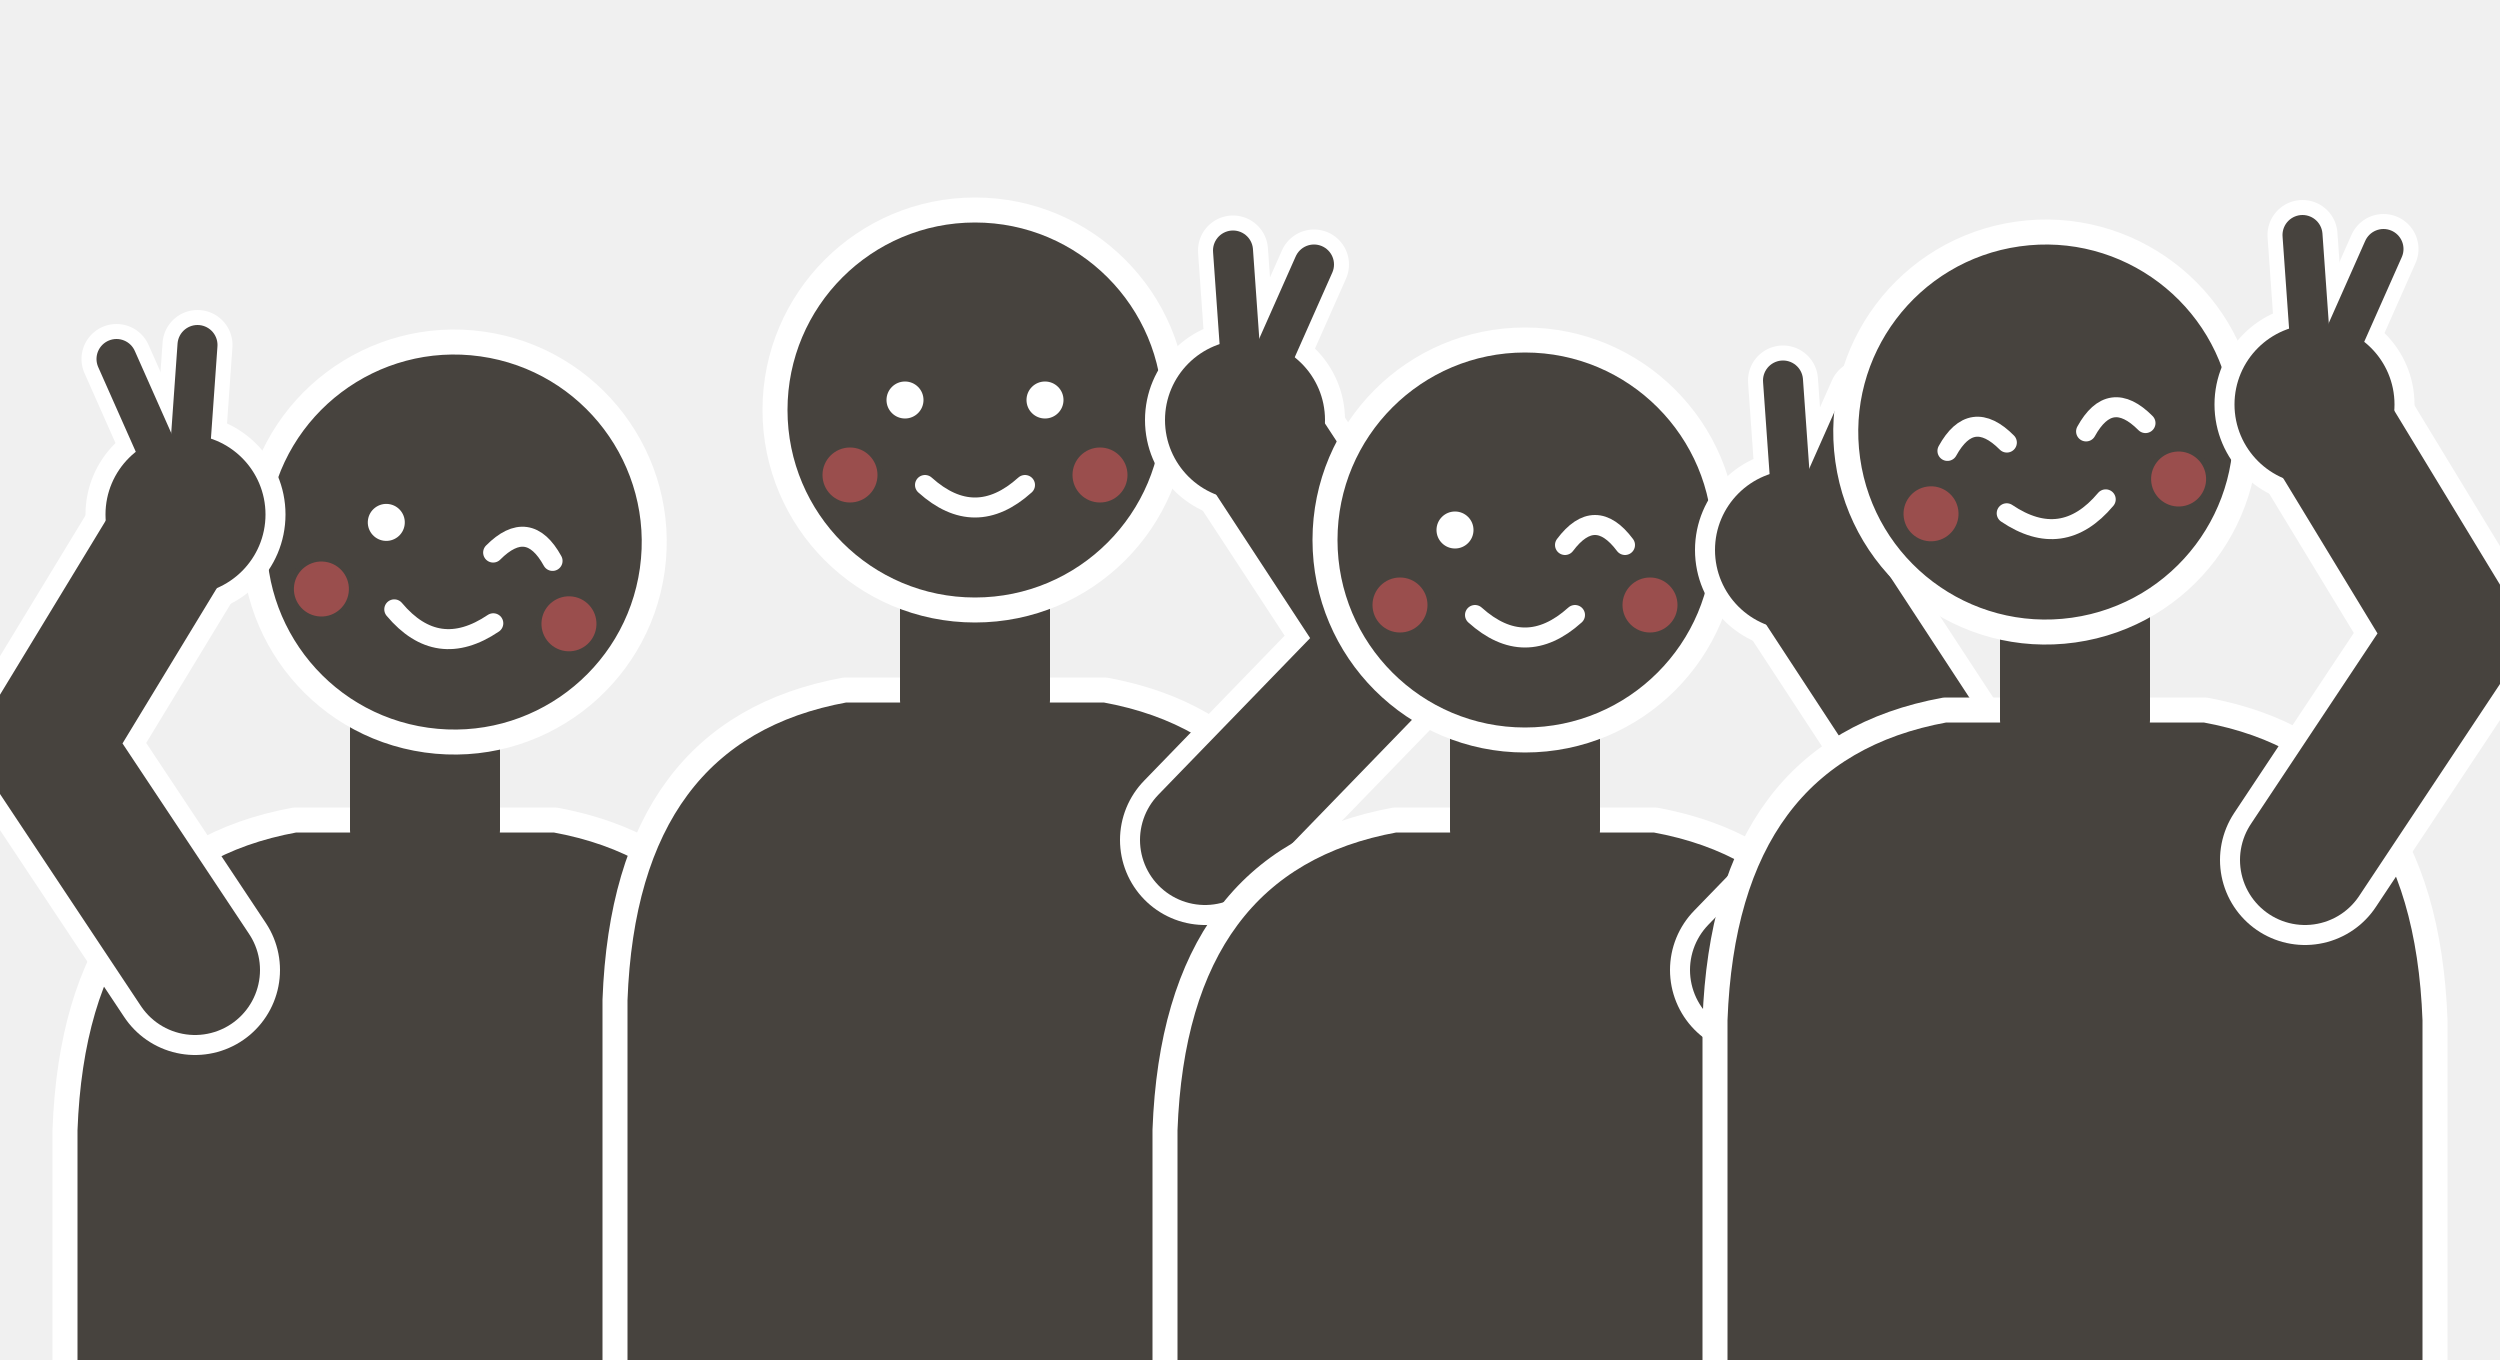
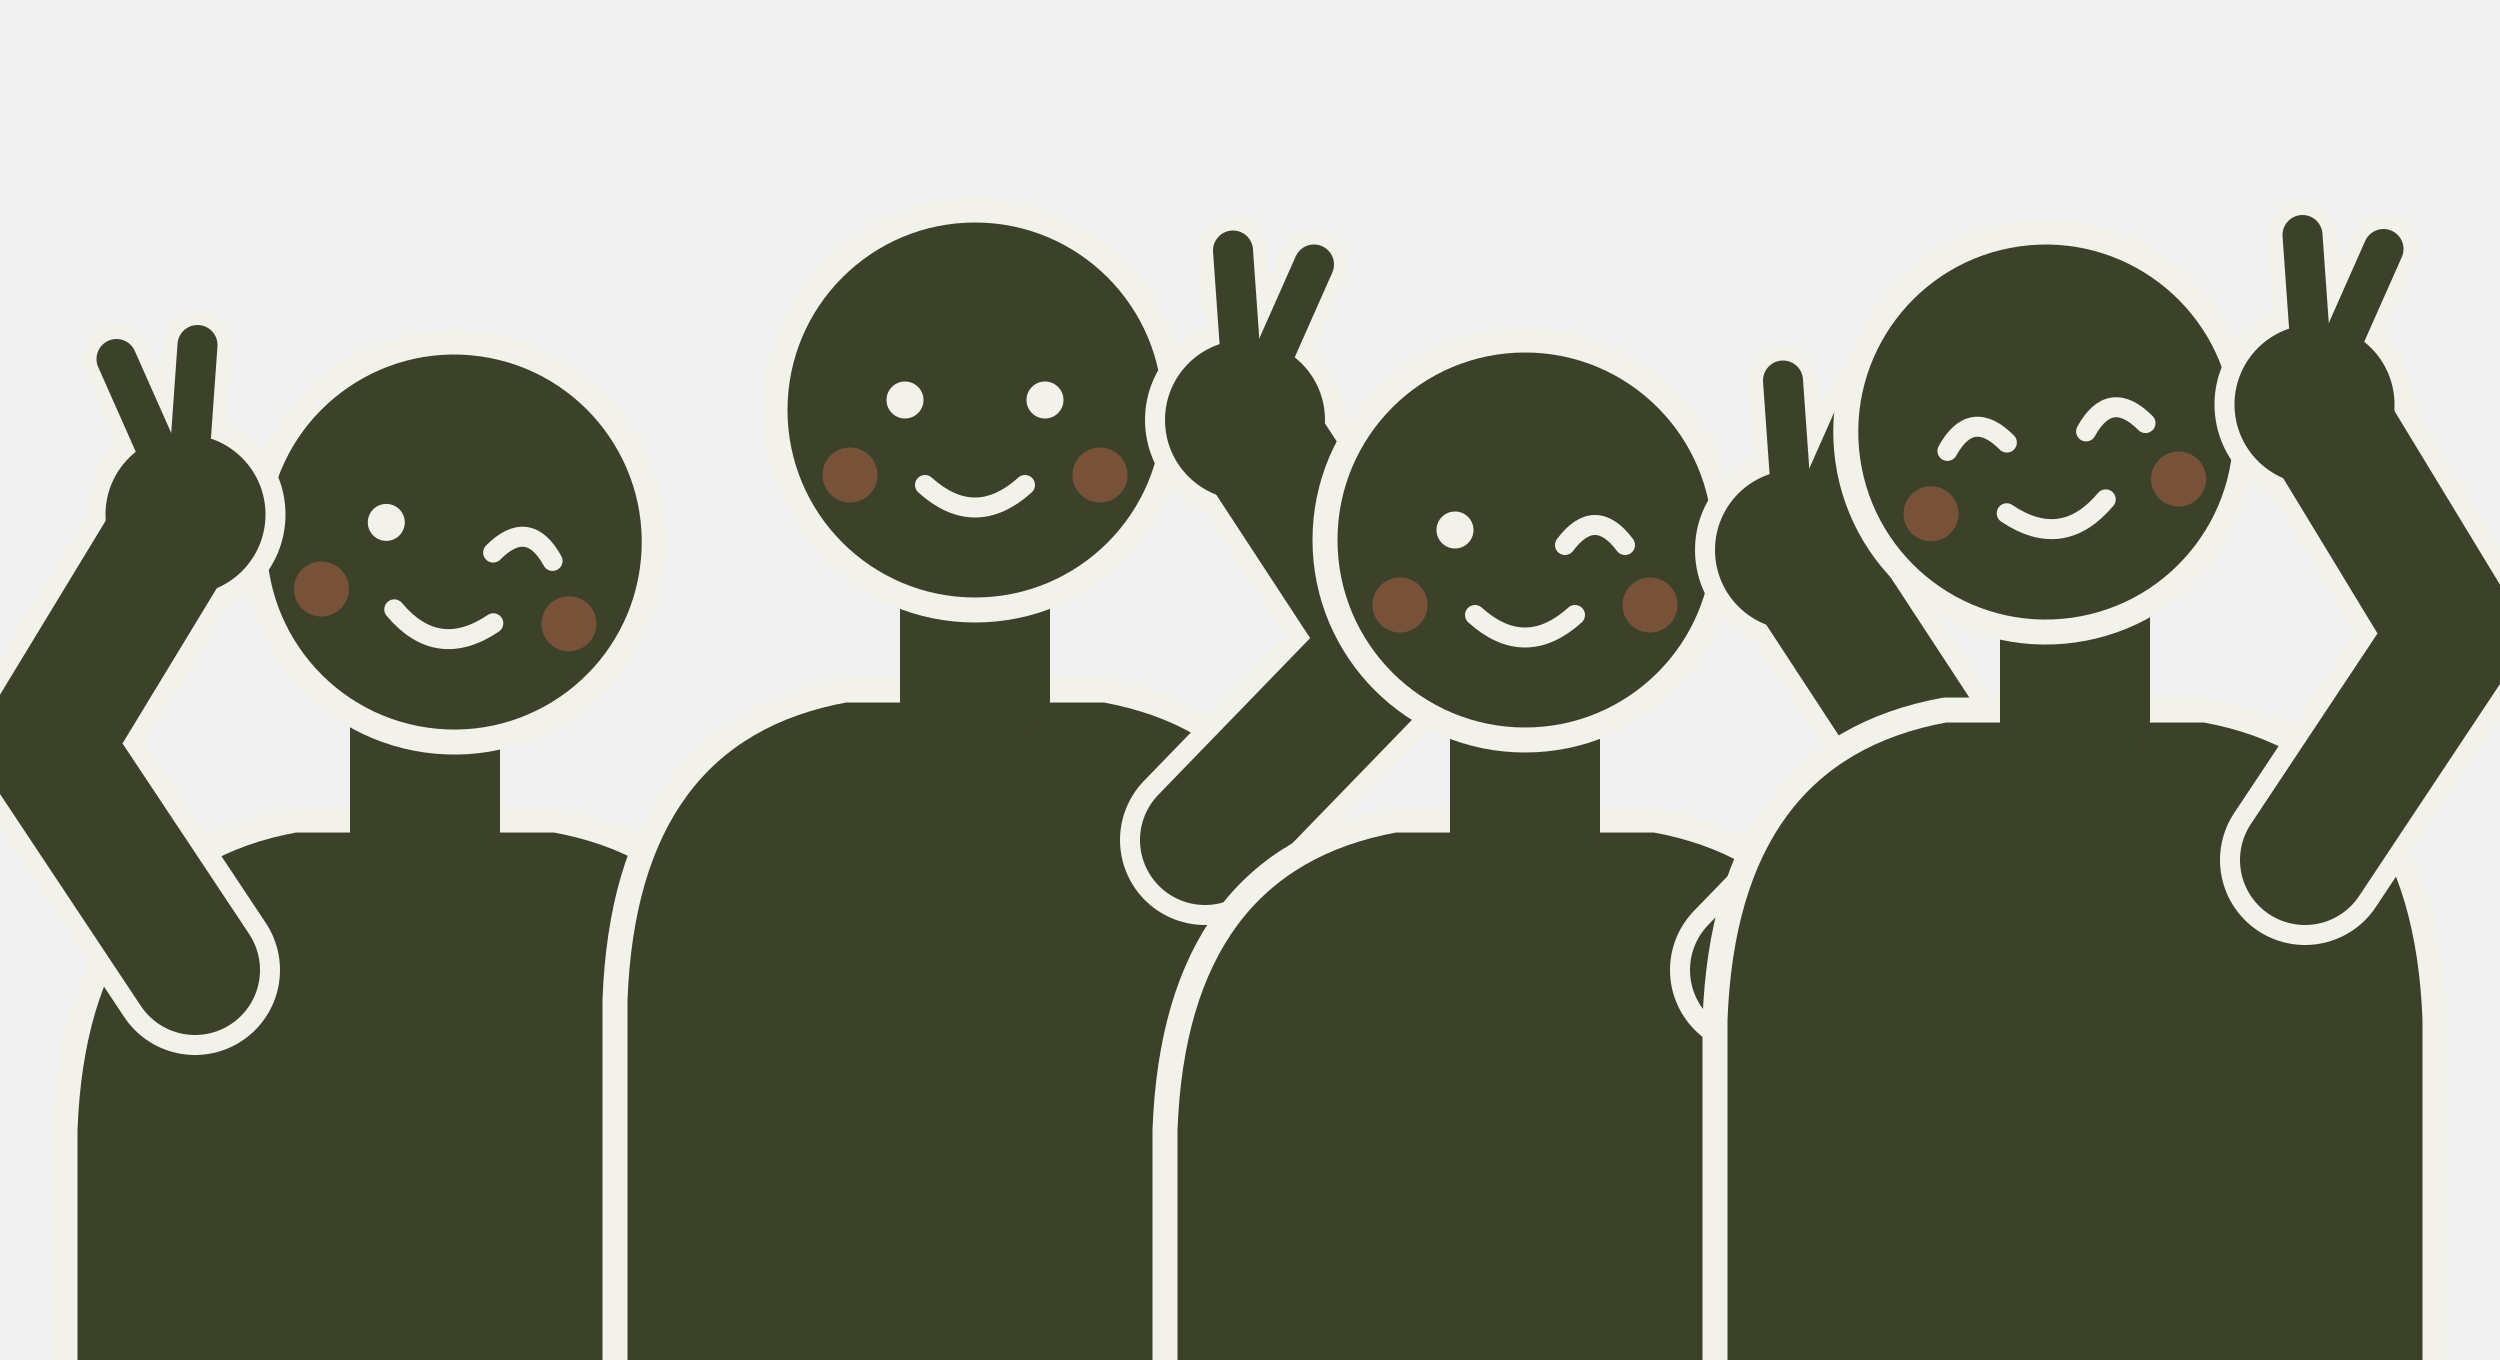
<svg xmlns="http://www.w3.org/2000/svg" viewBox="0 0 500 272" role="img" aria-label="다 같이 윙크 브이">
-   <g fill="none" stroke="#47433e" stroke-linecap="round" stroke-linejoin="round">
-     <path transform="translate(85 12) rotate(0 0 272) translate(0 272) scale(1) translate(0 -272)" d="M-72 420 L-72 214 Q-70 160 -26 152 L26 152 Q70 160 72 214 L72 420 Z" fill="#47433e" stroke="#ffffff" stroke-width="5" />
-     <rect transform="translate(85 12) rotate(0 0 272) translate(0 272) scale(1) translate(0 -272)" x="-15" y="118" width="30" height="44" rx="8" fill="#47433e" stroke="none" />
+   <g fill="none" stroke="#3c4129" stroke-linecap="round" stroke-linejoin="round">
+     <path transform="translate(85 12) rotate(0 0 272) translate(0 272) scale(1) translate(0 -272)" d="M-72 420 L-72 214 Q-70 160 -26 152 L26 152 Q70 160 72 214 L72 420 Z" fill="#3c4129" stroke="#f2f1ea" stroke-width="5" />
+     <rect transform="translate(85 12) rotate(0 0 272) translate(0 272) scale(1) translate(0 -272)" x="-15" y="118" width="30" height="44" rx="8" fill="#3c4129" stroke="none" />
    <g transform="translate(85 12) rotate(0 0 272) translate(0 272) scale(1) translate(0 -272) rotate(8 0 138) translate(0 96)">
-       <circle r="40" fill="#47433e" stroke="#ffffff" stroke-width="5" />
-       <circle cx="-14" cy="-2" r="4.2" fill="#ffffff" />
-       <path d="M8 1 Q14 -7 20 1" stroke="#ffffff" stroke-width="4" fill="none" />
-       <path d="M-10 15 Q0 24 10 15" stroke="#ffffff" stroke-width="4" fill="none" />
-       <circle cx="-25" cy="13" r="6" fill="#ff5a5f" opacity=".45" />
-       <circle cx="25" cy="13" r="6" fill="#ff5a5f" opacity=".45" />
+       <circle r="40" fill="#3c4129" stroke="#f2f1ea" stroke-width="5" />
+       <circle cx="-14" cy="-2" r="4.2" fill="#f2f1ea" />
+       <path d="M8 1 Q14 -7 20 1" stroke="#f2f1ea" stroke-width="4" fill="none" />
+       <path d="M-10 15 Q0 24 10 15" stroke="#f2f1ea" stroke-width="4" fill="none" />
+       <circle cx="-25" cy="13" r="6" fill="#c0674a" opacity=".45" />
+       <circle cx="25" cy="13" r="6" fill="#c0674a" opacity=".45" />
    </g>
-     <path d="M39 194 L9.1 149 L37.1 102.9" stroke="#ffffff" stroke-width="34" />
-     <path d="M37.1 102.9 L23.3 71.8" stroke="#ffffff" stroke-width="14" />
-     <path d="M37.1 102.9 L39.5 69" stroke="#ffffff" stroke-width="14" />
-     <circle cx="37.1" cy="102.9" r="20" fill="#ffffff" stroke="none" />
+     <path d="M39 194 L9.1 149 L37.1 102.9" stroke="#f2f1ea" stroke-width="34" />
+     <path d="M37.1 102.9 L23.3 71.8" stroke="#f2f1ea" stroke-width="14" />
+     <path d="M37.1 102.9 L39.5 69" stroke="#f2f1ea" stroke-width="14" />
+     <circle cx="37.1" cy="102.9" r="20" fill="#f2f1ea" stroke="none" />
    <path d="M39 194 L9.1 149 L37.1 102.9" stroke-width="26" />
    <path d="M37.1 102.9 L23.3 71.8" stroke-width="8" />
    <path d="M37.1 102.9 L39.5 69" stroke-width="8" />
-     <circle cx="37.1" cy="102.9" r="16" fill="#47433e" stroke="none" />
-     <path transform="translate(195 -14) rotate(0 0 272) translate(0 272) scale(1) translate(0 -272)" d="M-72 420 L-72 214 Q-70 160 -26 152 L26 152 Q70 160 72 214 L72 420 Z" fill="#47433e" stroke="#ffffff" stroke-width="5" />
-     <rect transform="translate(195 -14) rotate(0 0 272) translate(0 272) scale(1) translate(0 -272)" x="-15" y="118" width="30" height="44" rx="8" fill="#47433e" stroke="none" />
+     <circle cx="37.1" cy="102.9" r="16" fill="#3c4129" stroke="none" />
+     <path transform="translate(195 -14) rotate(0 0 272) translate(0 272) scale(1) translate(0 -272)" d="M-72 420 L-72 214 Q-70 160 -26 152 L26 152 Q70 160 72 214 L72 420 Z" fill="#3c4129" stroke="#f2f1ea" stroke-width="5" />
+     <rect transform="translate(195 -14) rotate(0 0 272) translate(0 272) scale(1) translate(0 -272)" x="-15" y="118" width="30" height="44" rx="8" fill="#3c4129" stroke="none" />
    <g transform="translate(195 -14) rotate(0 0 272) translate(0 272) scale(1) translate(0 -272) rotate(0 0 138) translate(0 96)">
-       <circle r="40" fill="#47433e" stroke="#ffffff" stroke-width="5" />
-       <circle cx="-14" cy="-2" r="4.2" fill="#ffffff" />
-       <circle cx="14" cy="-2" r="4.2" fill="#ffffff" />
-       <path d="M-10 15 Q0 24 10 15" stroke="#ffffff" stroke-width="4" fill="none" />
-       <circle cx="-25" cy="13" r="6" fill="#ff5a5f" opacity=".45" />
-       <circle cx="25" cy="13" r="6" fill="#ff5a5f" opacity=".45" />
+       <circle r="40" fill="#3c4129" stroke="#f2f1ea" stroke-width="5" />
+       <circle cx="-14" cy="-2" r="4.2" fill="#f2f1ea" />
+       <circle cx="14" cy="-2" r="4.2" fill="#f2f1ea" />
+       <path d="M-10 15 Q0 24 10 15" stroke="#f2f1ea" stroke-width="4" fill="none" />
+       <circle cx="-25" cy="13" r="6" fill="#c0674a" opacity=".45" />
+       <circle cx="25" cy="13" r="6" fill="#c0674a" opacity=".45" />
    </g>
-     <path d="M241 168 L278.6 129.2 L249 84" stroke="#ffffff" stroke-width="34" />
-     <path d="M249 84 L246.6 50.1" stroke="#ffffff" stroke-width="14" />
-     <path d="M249 84 L262.8 52.9" stroke="#ffffff" stroke-width="14" />
-     <circle cx="249" cy="84" r="20" fill="#ffffff" stroke="none" />
+     <path d="M241 168 L278.6 129.2 L249 84" stroke="#f2f1ea" stroke-width="34" />
+     <path d="M249 84 L246.6 50.1" stroke="#f2f1ea" stroke-width="14" />
+     <path d="M249 84 L262.8 52.9" stroke="#f2f1ea" stroke-width="14" />
+     <circle cx="249" cy="84" r="20" fill="#f2f1ea" stroke="none" />
    <path d="M241 168 L278.6 129.2 L249 84" stroke-width="26" />
    <path d="M249 84 L246.6 50.1" stroke-width="8" />
    <path d="M249 84 L262.8 52.9" stroke-width="8" />
-     <circle cx="249" cy="84" r="16" fill="#47433e" stroke="none" />
-     <path transform="translate(305 12) rotate(0 0 272) translate(0 272) scale(1) translate(0 -272)" d="M-72 420 L-72 214 Q-70 160 -26 152 L26 152 Q70 160 72 214 L72 420 Z" fill="#47433e" stroke="#ffffff" stroke-width="5" />
-     <rect transform="translate(305 12) rotate(0 0 272) translate(0 272) scale(1) translate(0 -272)" x="-15" y="118" width="30" height="44" rx="8" fill="#47433e" stroke="none" />
+     <circle cx="249" cy="84" r="16" fill="#3c4129" stroke="none" />
+     <path transform="translate(305 12) rotate(0 0 272) translate(0 272) scale(1) translate(0 -272)" d="M-72 420 L-72 214 Q-70 160 -26 152 L26 152 Q70 160 72 214 L72 420 Z" fill="#3c4129" stroke="#f2f1ea" stroke-width="5" />
+     <rect transform="translate(305 12) rotate(0 0 272) translate(0 272) scale(1) translate(0 -272)" x="-15" y="118" width="30" height="44" rx="8" fill="#3c4129" stroke="none" />
    <g transform="translate(305 12) rotate(0 0 272) translate(0 272) scale(1) translate(0 -272) rotate(0 0 138) translate(0 96)">
-       <circle r="40" fill="#47433e" stroke="#ffffff" stroke-width="5" />
-       <circle cx="-14" cy="-2" r="4.2" fill="#ffffff" />
-       <path d="M8 1 Q14 -7 20 1" stroke="#ffffff" stroke-width="4" fill="none" />
-       <path d="M-10 15 Q0 24 10 15" stroke="#ffffff" stroke-width="4" fill="none" />
-       <circle cx="-25" cy="13" r="6" fill="#ff5a5f" opacity=".45" />
-       <circle cx="25" cy="13" r="6" fill="#ff5a5f" opacity=".45" />
+       <circle r="40" fill="#3c4129" stroke="#f2f1ea" stroke-width="5" />
+       <circle cx="-14" cy="-2" r="4.2" fill="#f2f1ea" />
+       <path d="M8 1 Q14 -7 20 1" stroke="#f2f1ea" stroke-width="4" fill="none" />
+       <path d="M-10 15 Q0 24 10 15" stroke="#f2f1ea" stroke-width="4" fill="none" />
+       <circle cx="-25" cy="13" r="6" fill="#c0674a" opacity=".45" />
+       <circle cx="25" cy="13" r="6" fill="#c0674a" opacity=".45" />
    </g>
-     <path d="M351 194 L388.6 155.2 L359 110" stroke="#ffffff" stroke-width="34" />
-     <path d="M359 110 L356.6 76.1" stroke="#ffffff" stroke-width="14" />
-     <path d="M359 110 L372.8 78.9" stroke="#ffffff" stroke-width="14" />
-     <circle cx="359" cy="110" r="20" fill="#ffffff" stroke="none" />
+     <path d="M351 194 L388.6 155.2 L359 110" stroke="#f2f1ea" stroke-width="34" />
+     <path d="M359 110 L356.6 76.1" stroke="#f2f1ea" stroke-width="14" />
+     <path d="M359 110 L372.8 78.9" stroke="#f2f1ea" stroke-width="14" />
+     <circle cx="359" cy="110" r="20" fill="#f2f1ea" stroke="none" />
    <path d="M351 194 L388.6 155.2 L359 110" stroke-width="26" />
    <path d="M359 110 L356.6 76.1" stroke-width="8" />
    <path d="M359 110 L372.8 78.9" stroke-width="8" />
-     <circle cx="359" cy="110" r="16" fill="#47433e" stroke="none" />
-     <path transform="translate(415 -10) rotate(0 0 272) translate(0 272) scale(1) translate(0 -272)" d="M-72 420 L-72 214 Q-70 160 -26 152 L26 152 Q70 160 72 214 L72 420 Z" fill="#47433e" stroke="#ffffff" stroke-width="5" />
-     <rect transform="translate(415 -10) rotate(0 0 272) translate(0 272) scale(1) translate(0 -272)" x="-15" y="118" width="30" height="44" rx="8" fill="#47433e" stroke="none" />
+     <circle cx="359" cy="110" r="16" fill="#3c4129" stroke="none" />
+     <path transform="translate(415 -10) rotate(0 0 272) translate(0 272) scale(1) translate(0 -272)" d="M-72 420 L-72 214 Q-70 160 -26 152 L26 152 Q70 160 72 214 L72 420 Z" fill="#3c4129" stroke="#f2f1ea" stroke-width="5" />
+     <rect transform="translate(415 -10) rotate(0 0 272) translate(0 272) scale(1) translate(0 -272)" x="-15" y="118" width="30" height="44" rx="8" fill="#3c4129" stroke="none" />
    <g transform="translate(415 -10) rotate(0 0 272) translate(0 272) scale(1) translate(0 -272) rotate(-8 0 138) translate(0 96)">
-       <circle r="40" fill="#47433e" stroke="#ffffff" stroke-width="5" />
-       <path d="M-20 1 Q-14 -7 -8 1" stroke="#ffffff" stroke-width="4" fill="none" />
-       <path d="M8 1 Q14 -7 20 1" stroke="#ffffff" stroke-width="4" fill="none" />
-       <path d="M-10 15 Q0 24 10 15" stroke="#ffffff" stroke-width="4" fill="none" />
-       <circle cx="-25" cy="13" r="6" fill="#ff5a5f" opacity=".45" />
-       <circle cx="25" cy="13" r="6" fill="#ff5a5f" opacity=".45" />
+       <circle r="40" fill="#3c4129" stroke="#f2f1ea" stroke-width="5" />
+       <path d="M-20 1 Q-14 -7 -8 1" stroke="#f2f1ea" stroke-width="4" fill="none" />
+       <path d="M8 1 Q14 -7 20 1" stroke="#f2f1ea" stroke-width="4" fill="none" />
+       <path d="M-10 15 Q0 24 10 15" stroke="#f2f1ea" stroke-width="4" fill="none" />
+       <circle cx="-25" cy="13" r="6" fill="#c0674a" opacity=".45" />
+       <circle cx="25" cy="13" r="6" fill="#c0674a" opacity=".45" />
    </g>
-     <path d="M461 172 L490.9 127 L462.9 80.9" stroke="#ffffff" stroke-width="34" />
-     <path d="M462.9 80.9 L460.5 47" stroke="#ffffff" stroke-width="14" />
-     <path d="M462.9 80.9 L476.7 49.8" stroke="#ffffff" stroke-width="14" />
-     <circle cx="462.9" cy="80.9" r="20" fill="#ffffff" stroke="none" />
+     <path d="M461 172 L490.9 127 L462.9 80.9" stroke="#f2f1ea" stroke-width="34" />
+     <path d="M462.9 80.9 L460.5 47" stroke="#f2f1ea" stroke-width="14" />
+     <path d="M462.9 80.9 L476.7 49.8" stroke="#f2f1ea" stroke-width="14" />
+     <circle cx="462.9" cy="80.9" r="20" fill="#f2f1ea" stroke="none" />
    <path d="M461 172 L490.9 127 L462.9 80.9" stroke-width="26" />
    <path d="M462.9 80.9 L460.5 47" stroke-width="8" />
    <path d="M462.9 80.9 L476.7 49.8" stroke-width="8" />
-     <circle cx="462.9" cy="80.9" r="16" fill="#47433e" stroke="none" />
+     <circle cx="462.9" cy="80.9" r="16" fill="#3c4129" stroke="none" />
  </g>
</svg>
